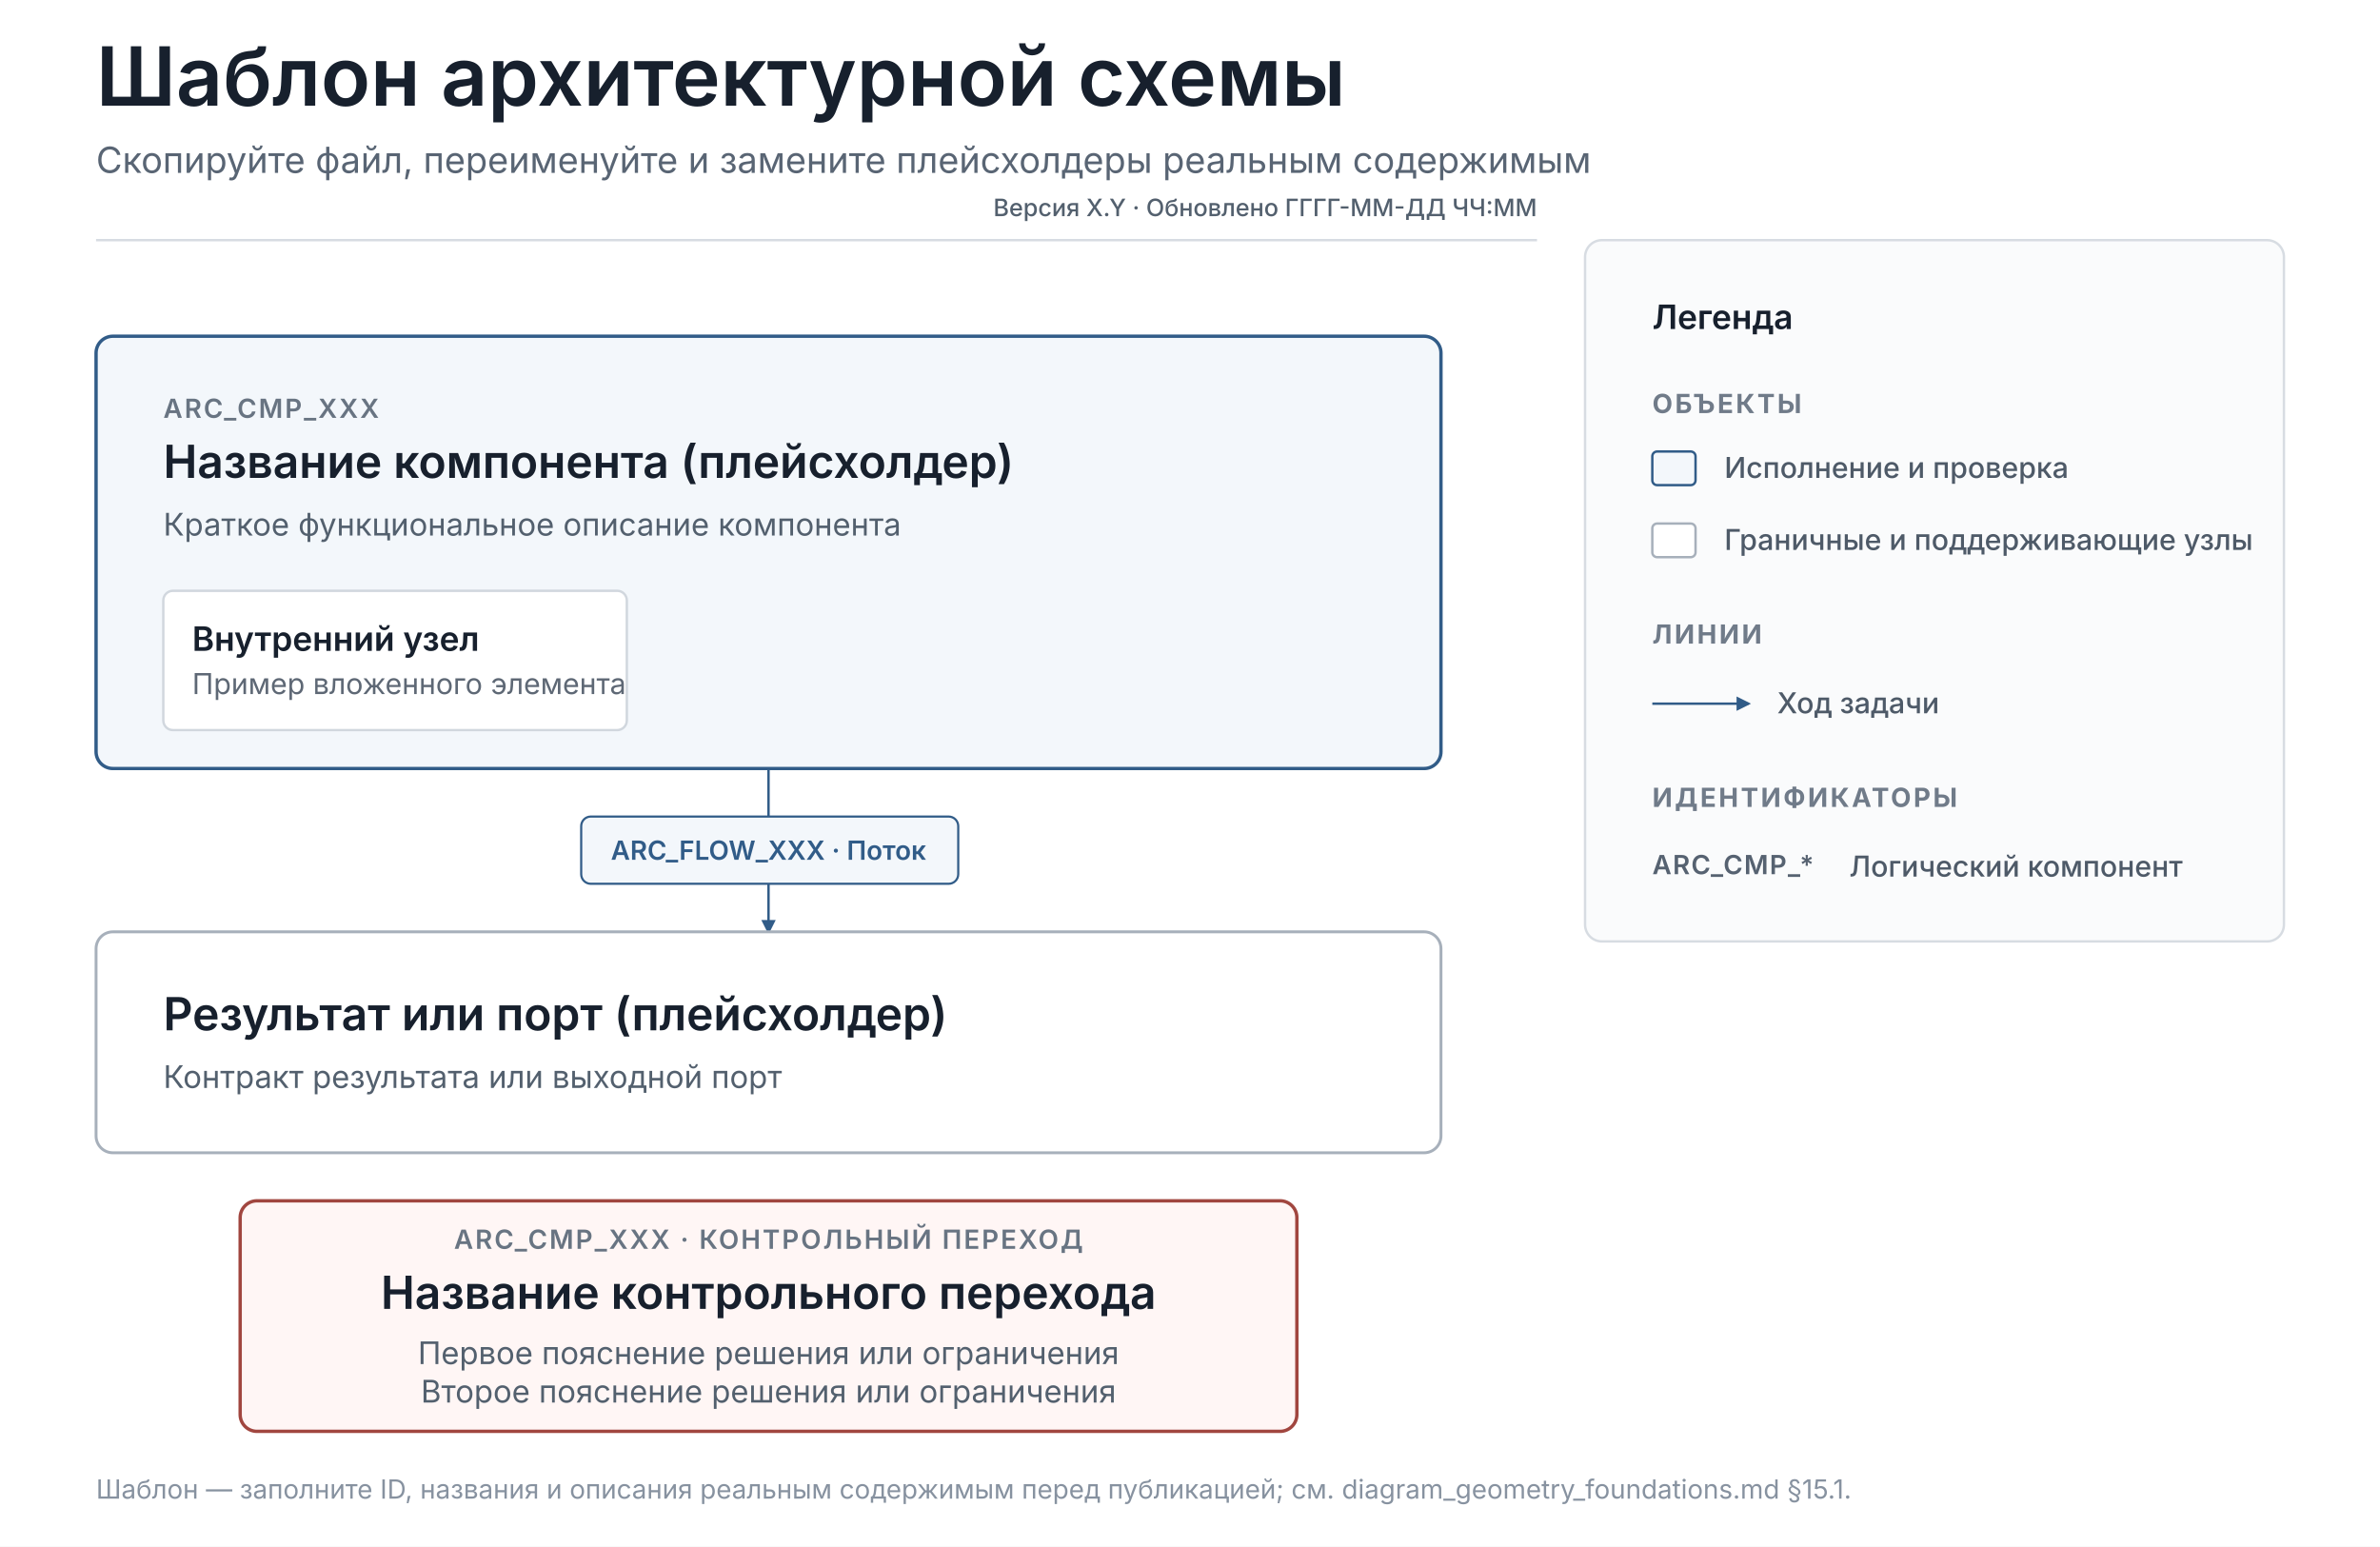
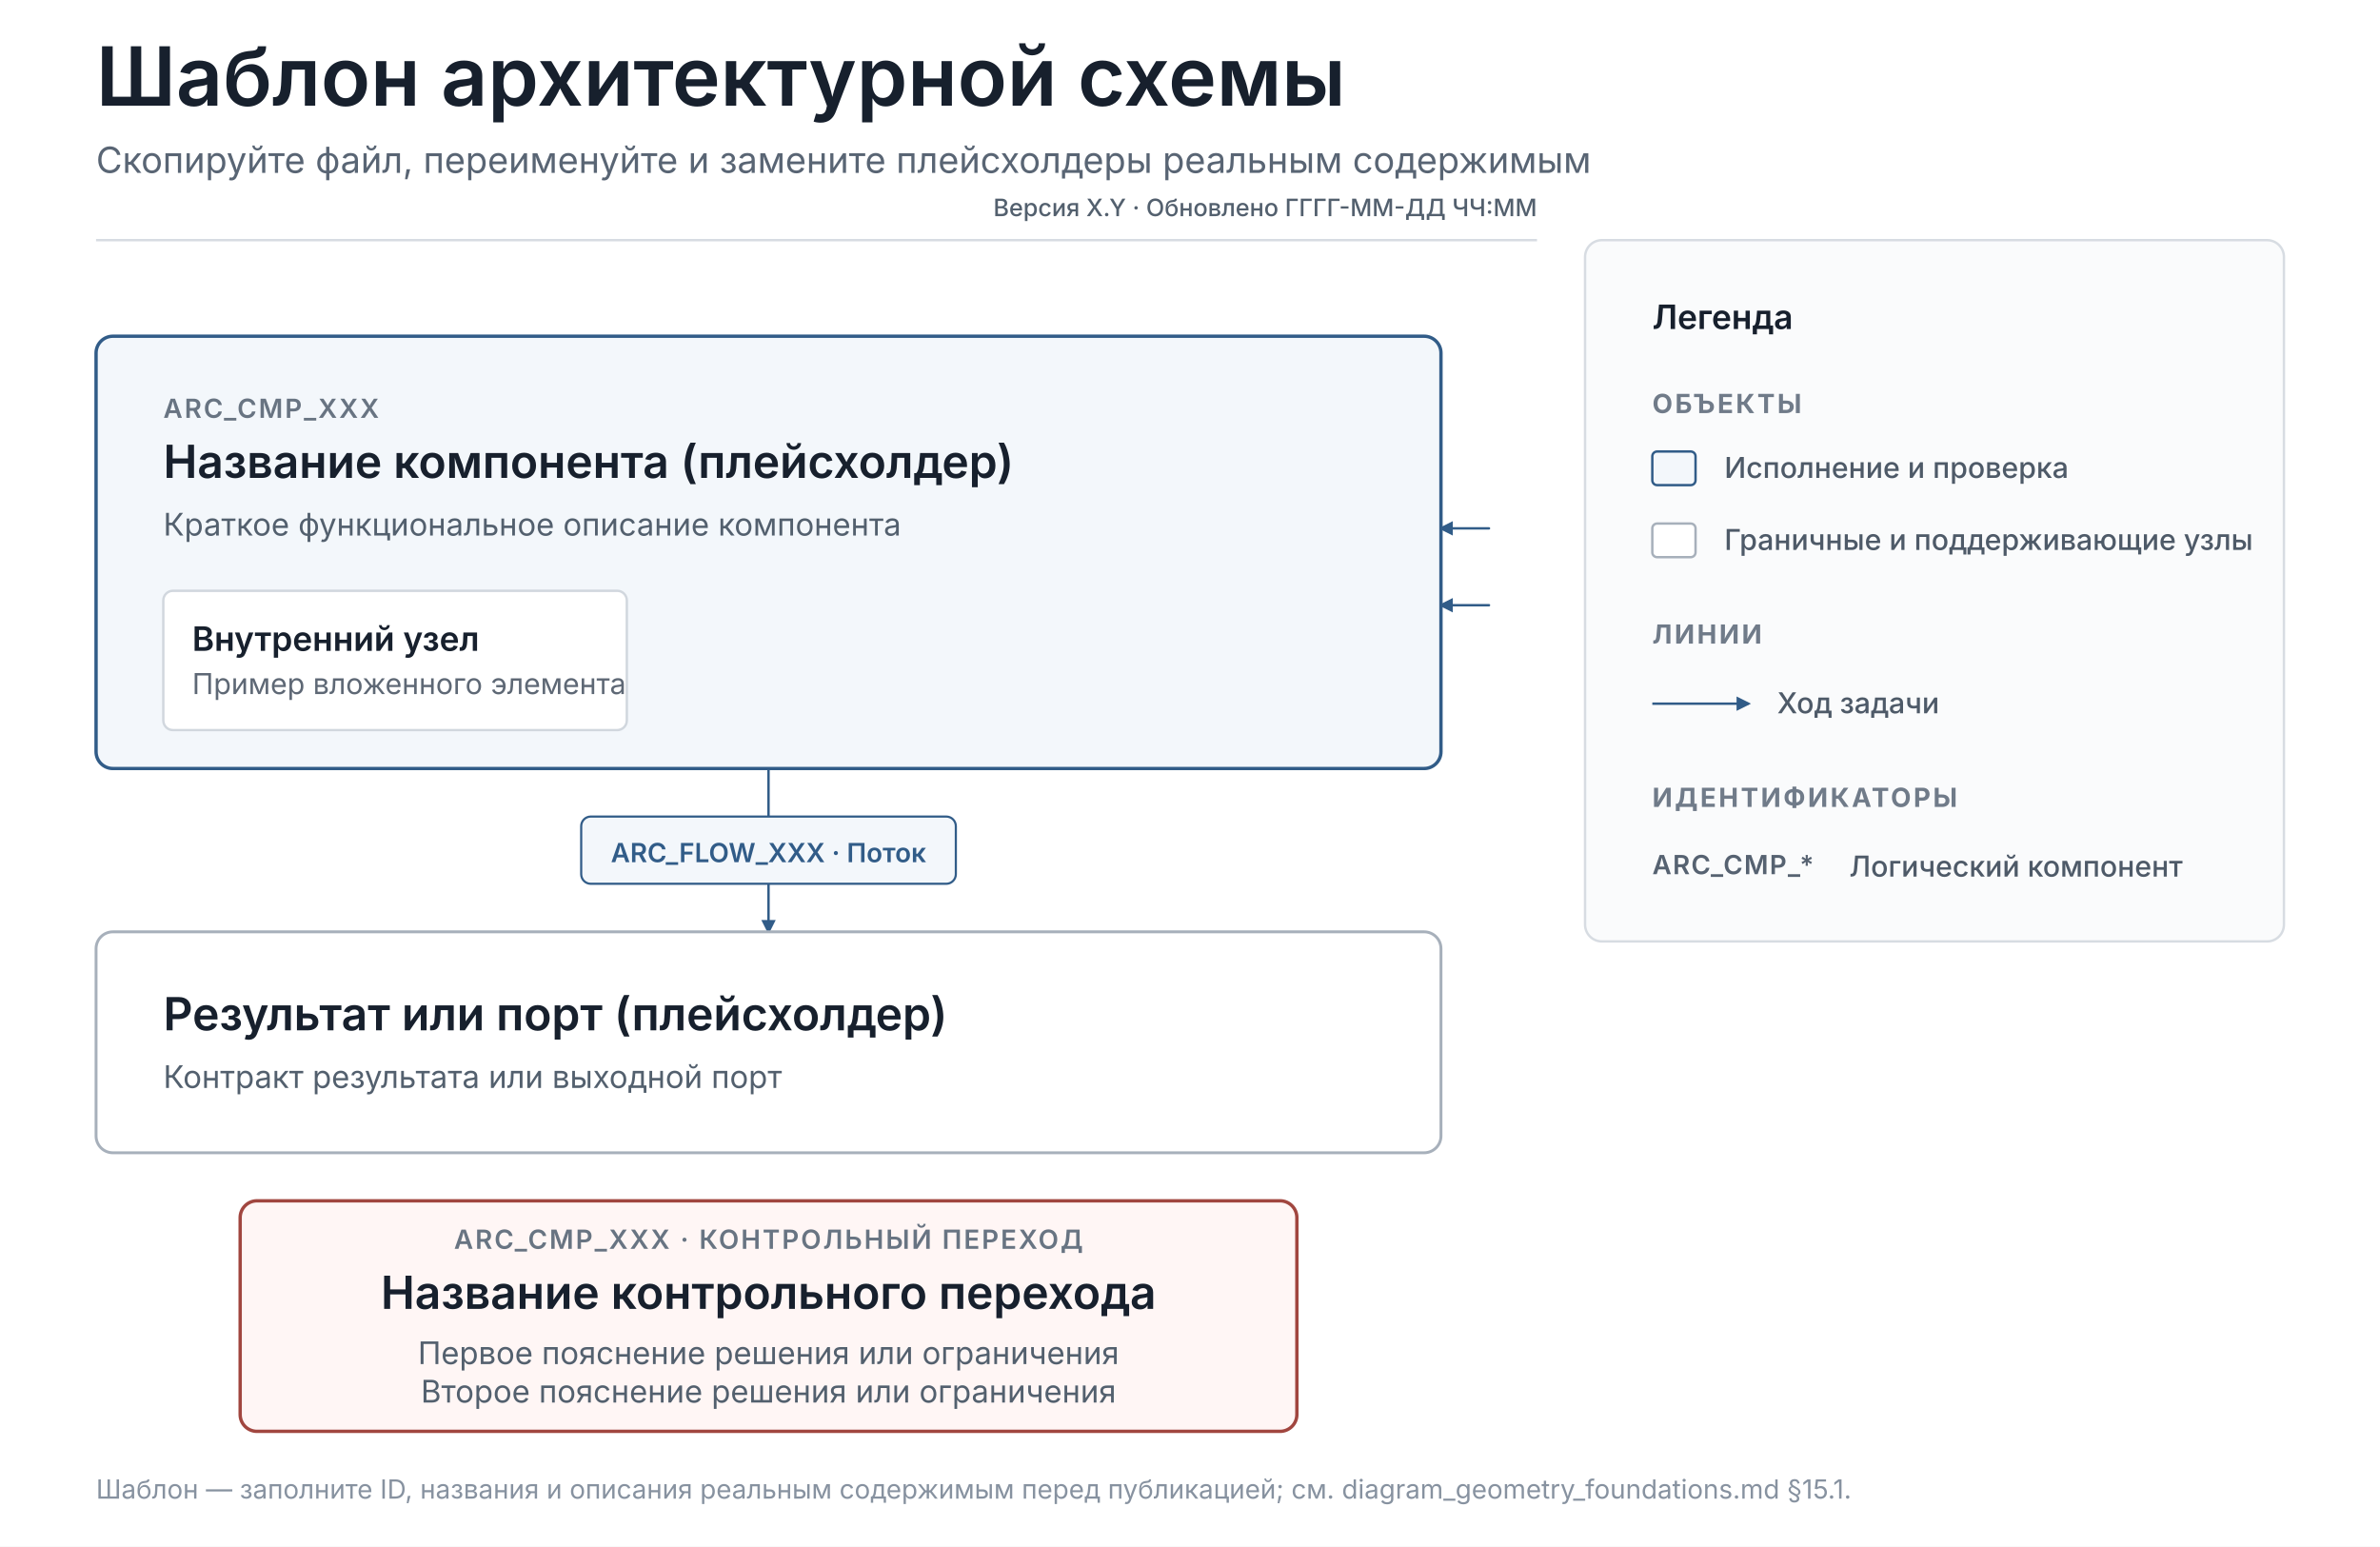
<svg xmlns="http://www.w3.org/2000/svg" width="991" height="644" viewBox="0 0 991 644" role="img" aria-labelledby="title desc" data-diagram-kind="architecture">
  <defs>
    <marker id="arrow-main" viewBox="0 0 10 10" refX="8.2" refY="5" markerWidth="6" markerHeight="6" orient="auto-start-reverse">
      <path d="M0 0L10 5L0 10Z" fill="#315C88" />
    </marker>
    <style>
      text { font-family: Inter, "Segoe UI", Arial, sans-serif; fill: #17202D; }
      .title { font-size: 34px; font-weight: 600; }
      .subtitle { font-size: 15px; font-weight: 400; fill: #596574; }
      .component-id { font-size: 11px; font-weight: 600; letter-spacing: 0.8px; fill: #687482; }
      .component-title { font-size: 19px; font-weight: 600; }
      .component-text { font-size: 13px; font-weight: 400; fill: #53606E; }
      .nested-title { font-size: 14px; font-weight: 600; }
      .nested-text { font-size: 12px; font-weight: 400; fill: #5E6875; }
      .flow-text { font-size: 11px; font-weight: 600; fill: #315C88; }
      .legend { font-size: 12px; font-weight: 500; fill: #4E5A68; }
      .legend-section { font-size: 11px; font-weight: 700; letter-spacing: 1px; fill: #707B89; }
      .legend-id { font-size: 11px; font-weight: 600; letter-spacing: 0.5px; fill: #566271; }
      .legend-heading { font-size: 14px; font-weight: 600; }
      .template-note { font-size: 11px; font-weight: 400; fill: #8792A0; }
      .gate-note { font-size: 10px; font-weight: 500; fill: #53606E; }
      .execution-card { fill: #F3F7FB; stroke: #315C88; stroke-width: 1.4; }
      .control-card { fill: #FFF6F5; stroke: #A1463F; stroke-width: 1.4; }
      .neutral-card { fill: #FFFFFF; stroke: #A7B0BB; stroke-width: 1.2; }
      .inner-card { fill: #FFFFFF; stroke: #D1D7DE; stroke-width: 1; }
      .flow-label-blue { fill: #F3F7FB; stroke: #315C88; stroke-width: 0.9; }
      .main-line { fill: none; stroke: #315C88; stroke-width: 1; stroke-linecap: round; stroke-linejoin: round; marker-end: url(#arrow-main); }
    </style>
  </defs>
  <rect width="991" height="644" fill="#FFFFFF" />
  <text x="40" y="44" class="title">Шаблон архитектурной схемы</text>
  <text x="40" y="72" class="subtitle">Скопируйте файл, переименуйте и замените плейсхолдеры реальным содержимым</text>
  <text x="640" y="90" text-anchor="end" class="gate-note" data-diagram-meta="version">Версия X.Y · Обновлено ГГГГ-ММ-ДД ЧЧ:ММ</text>
  <line x1="40" y1="100" x2="640" y2="100" stroke="#D7DCE2" />
  <path id="template-main-flow" class="main-line" d="M320 320V388" data-source-ref="template-component" data-route="direct" />
+   <path class="main-line" d="M620 220H600" data-shared-route="true" data-route="direct" data-port-group="template-right-inputs" data-port-target="template-component" data-port-side="right" />
+   <path class="main-line" d="M620 252H600" data-shared-route="true" data-route="direct" data-port-group="template-right-inputs" data-port-target="template-component" data-port-side="right" />
  <g>
    <rect id="template-component" x="40" y="140" width="560" height="180" rx="7" class="execution-card" />
    <text x="68" y="174" class="component-id">ARC_CMP_XXX</text>
    <text x="68" y="199" class="component-title">Название компонента (плейсхолдер)</text>
    <text x="68" y="223" class="component-text">Краткое функциональное описание компонента</text>
    <rect x="68" y="246" width="193" height="58" rx="4" class="inner-card" />
    <text x="80" y="271" class="nested-title">Внутренний узел</text>
    <text x="80" y="289" class="nested-text">Пример вложенного элемента</text>
  </g>
-   <rect id="template-flow-label" x="242" y="340" width="157" height="28" rx="4" class="flow-label-blue" data-gap-from="template-component" data-gap-kind="transition" data-connector-ref="template-main-flow" />
-   <text x="320" y="358" class="flow-text" text-anchor="middle">ARC_FLOW_XXX · Поток</text>
+   <rect id="template-flow-label" x="242" y="340" width="156" height="28" rx="4" class="flow-label-blue" data-gap-from="template-component" data-gap-kind="transition" data-connector-ref="template-main-flow" data-layout="flow-label" />
+   <text x="320" y="359" class="flow-text" text-anchor="middle" data-label-for="template-flow-label">ARC_FLOW_XXX · Поток</text>
  <g>
    <rect id="template-result" x="40" y="388" width="560" height="92" rx="7" class="neutral-card" data-gap-from="template-component" />
    <text x="68" y="429" class="component-title">Результат или порт (плейсхолдер)</text>
    <text x="68" y="453" class="component-text">Контракт результата или выходной порт</text>
  </g>
  <g>
    <rect id="template-control-transition" x="100" y="500" width="440" height="96" rx="7" class="control-card" data-gap-from="template-result" data-gap-kind="transition" data-layout="control-transition" data-center-with="template-component" />
    <text x="320" y="520" class="component-id" text-anchor="middle" data-layout-slot="identity">ARC_CMP_XXX · КОНТРОЛЬНЫЙ ПЕРЕХОД</text>
    <text x="320" y="545" class="component-title" text-anchor="middle" data-layout-slot="title">Название контрольного перехода</text>
    <text x="320" y="568" class="component-text" text-anchor="middle" data-layout-slot="detail-1">Первое пояснение решения или ограничения</text>
    <text x="320" y="584" class="component-text" text-anchor="middle" data-layout-slot="detail-2">Второе пояснение решения или ограничения</text>
  </g>
  <g>
    <rect x="660" y="100" width="291" height="292" rx="7" fill="#FAFBFC" stroke="#D7DCE2" stroke-width="1" />
    <text x="688" y="137" class="legend-heading">Легенда</text>
    <text x="688" y="172" class="legend-section">ОБЪЕКТЫ</text>
    <rect x="688" y="188" width="18" height="14" rx="2" fill="#F3F7FB" stroke="#315C88" />
    <text x="718" y="199" class="legend">Исполнение и проверка</text>
    <rect x="688" y="218" width="18" height="14" rx="2" fill="#FFFFFF" stroke="#A7B0BB" />
    <text x="718" y="229" class="legend">Граничные и поддерживающие узлы</text>
    <text x="688" y="268" class="legend-section">ЛИНИИ</text>
    <line x1="688" y1="293" x2="728" y2="293" stroke="#315C88" stroke-width="1" marker-end="url(#arrow-main)" />
    <text x="740" y="297" class="legend">Ход задачи</text>
    <text x="688" y="336" class="legend-section">ИДЕНТИФИКАТОРЫ</text>
    <text x="688" y="364" class="legend-id">ARC_CMP_*</text>
    <text x="770" y="365" class="legend">Логический компонент</text>
  </g>
  <text x="40" y="624" class="template-note">Шаблон — заполните ID, названия и описания реальным содержимым перед публикацией; см. diagram_geometry_foundations.md §15.1.</text>
</svg>
